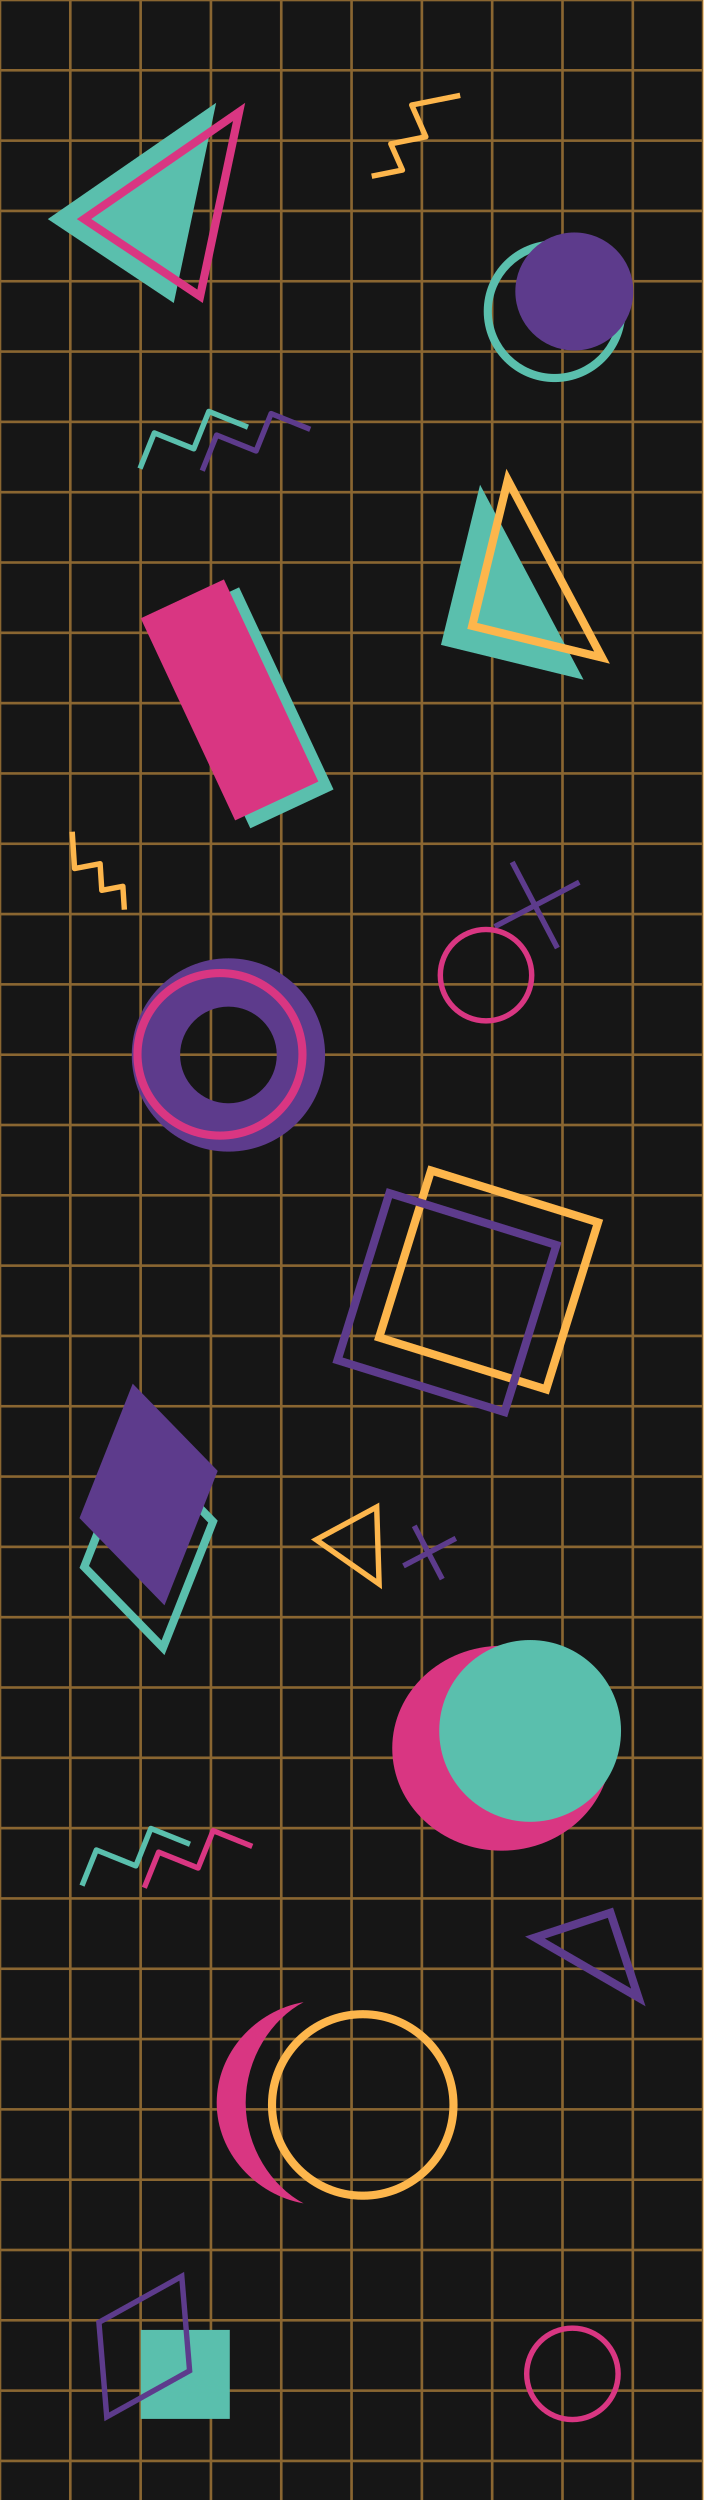
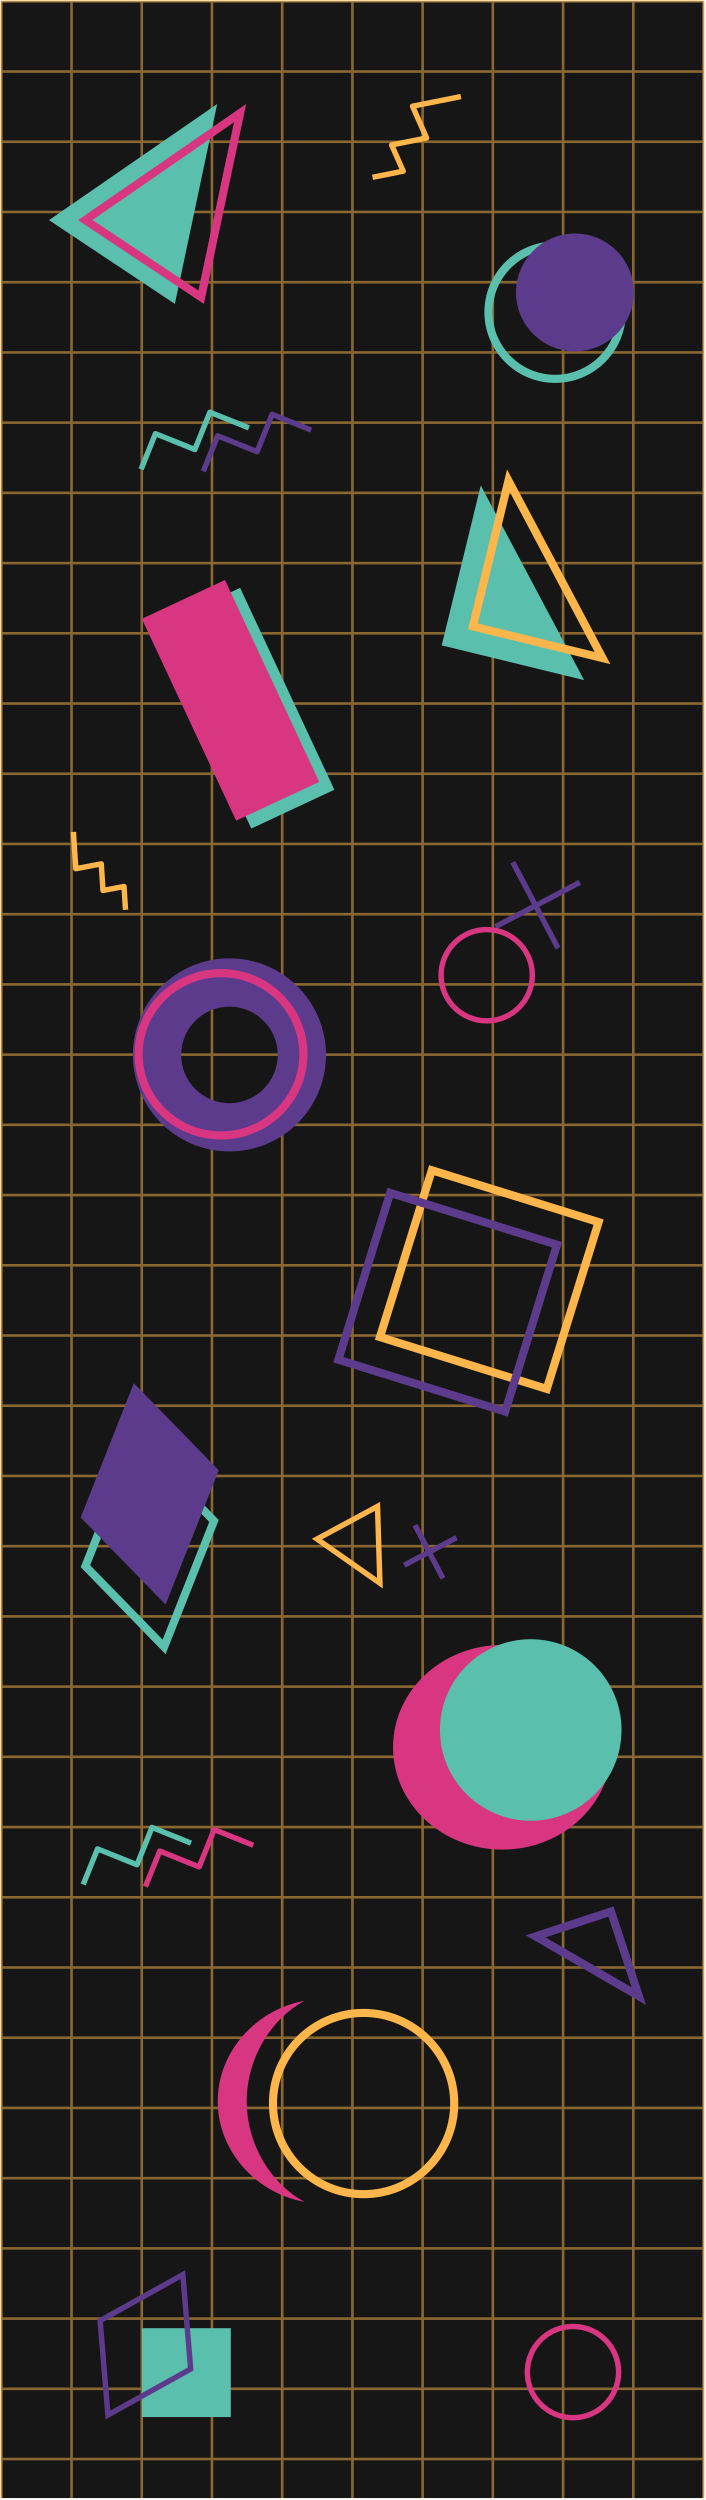
- <svg xmlns="http://www.w3.org/2000/svg" width="100%" height="100%" viewBox="0 0 1080 3840" version="1.1" xml:space="preserve" style="fill-rule:evenodd;clip-rule:evenodd;stroke-linejoin:round;stroke-miterlimit:1.5;">
+ <svg xmlns="http://www.w3.org/2000/svg" width="100%" height="100%" viewBox="0 0 1085 3845" version="1.1" xml:space="preserve" style="fill-rule:evenodd;clip-rule:evenodd;stroke-linejoin:round;stroke-miterlimit:1.5;">
  <g>
-     <path d="M-0,0L1080,0L1080,3840L-0,3840L-0,0Z" style="fill:#161616;" />
+     <path d="M2.021,2.021L1082.02,2.021L1082.02,3842.02L2.021,3842.02L2.021,2.021Z" style="fill:#161616;" />
  </g>
  <g opacity="0.5">
-     <path d="M1080,108L0,108" style="fill:none;stroke:#fdb64c;stroke-width:4.04px;" />
-     <path d="M1080,1296L0,1296" style="fill:none;stroke:#fdb64c;stroke-width:4.04px;" />
-     <path d="M1080,2484L0,2484" style="fill:none;stroke:#fdb64c;stroke-width:4.04px;" />
-     <path d="M1080,-0L0,0" style="fill:none;stroke:#fdb64c;stroke-width:4.04px;" />
-     <path d="M1080,1188L0,1188" style="fill:none;stroke:#fdb64c;stroke-width:4.04px;" />
-     <path d="M1080,2376L0,2376" style="fill:none;stroke:#fdb64c;stroke-width:4.04px;" />
-     <path d="M1080,216L0,216" style="fill:none;stroke:#fdb64c;stroke-width:4.04px;" />
-     <path d="M1080,1404L0,1404" style="fill:none;stroke:#fdb64c;stroke-width:4.04px;" />
-     <path d="M1080,2592L0,2592" style="fill:none;stroke:#fdb64c;stroke-width:4.04px;" />
-     <path d="M1080,324L0,324" style="fill:none;stroke:#fdb64c;stroke-width:4.04px;" />
-     <path d="M1080,1512L0,1512" style="fill:none;stroke:#fdb64c;stroke-width:4.04px;" />
-     <path d="M1080,2700L0,2700" style="fill:none;stroke:#fdb64c;stroke-width:4.04px;" />
-     <path d="M1080,432L0,432" style="fill:none;stroke:#fdb64c;stroke-width:4.04px;" />
-     <path d="M1080,1620L0,1620" style="fill:none;stroke:#fdb64c;stroke-width:4.04px;" />
-     <path d="M1080,2808L0,2808" style="fill:none;stroke:#fdb64c;stroke-width:4.04px;" />
-     <path d="M1080,540L0,540" style="fill:none;stroke:#fdb64c;stroke-width:4.04px;" />
-     <path d="M1080,1728L0,1728" style="fill:none;stroke:#fdb64c;stroke-width:4.04px;" />
-     <path d="M1080,2916L0,2916" style="fill:none;stroke:#fdb64c;stroke-width:4.04px;" />
-     <path d="M1080,648L0,648" style="fill:none;stroke:#fdb64c;stroke-width:4.04px;" />
-     <path d="M1080,1836L0,1836" style="fill:none;stroke:#fdb64c;stroke-width:4.04px;" />
-     <path d="M1080,3024L0,3024" style="fill:none;stroke:#fdb64c;stroke-width:4.04px;" />
-     <path d="M1080,756L0,756" style="fill:none;stroke:#fdb64c;stroke-width:4.04px;" />
-     <path d="M1080,1944L0,1944" style="fill:none;stroke:#fdb64c;stroke-width:4.04px;" />
-     <path d="M1080,3132L0,3132" style="fill:none;stroke:#fdb64c;stroke-width:4.04px;" />
-     <path d="M1080,864L0,864" style="fill:none;stroke:#fdb64c;stroke-width:4.04px;" />
-     <path d="M1080,2052L0,2052" style="fill:none;stroke:#fdb64c;stroke-width:4.04px;" />
-     <path d="M1080,3240L0,3240" style="fill:none;stroke:#fdb64c;stroke-width:4.04px;" />
-     <path d="M1080,972L0,972" style="fill:none;stroke:#fdb64c;stroke-width:4.04px;" />
-     <path d="M1080,2160L0,2160" style="fill:none;stroke:#fdb64c;stroke-width:4.04px;" />
-     <path d="M1080,3348L0,3348" style="fill:none;stroke:#fdb64c;stroke-width:4.04px;" />
-     <path d="M1080,1080L0,1080" style="fill:none;stroke:#fdb64c;stroke-width:4.04px;" />
-     <path d="M1080,2268L0,2268" style="fill:none;stroke:#fdb64c;stroke-width:4.04px;" />
-     <path d="M1080,3456L0,3456" style="fill:none;stroke:#fdb64c;stroke-width:4.04px;" />
-     <path d="M1080,3564L0,3564" style="fill:none;stroke:#fdb64c;stroke-width:4.04px;" />
-     <path d="M1080,3672L0,3672" style="fill:none;stroke:#fdb64c;stroke-width:4.04px;" />
-     <path d="M1080,3780L0,3780" style="fill:none;stroke:#fdb64c;stroke-width:4.04px;" />
-     <path d="M108,0L108,3840" style="fill:none;stroke:#fdb64c;stroke-width:4.04px;" />
-     <path d="M0,0L0,3840" style="fill:none;stroke:#fdb64c;stroke-width:4.04px;" />
-     <path d="M216,0L216,3840" style="fill:none;stroke:#fdb64c;stroke-width:4.04px;" />
-     <path d="M324,0L324,3840" style="fill:none;stroke:#fdb64c;stroke-width:4.04px;" />
-     <path d="M432,0L432,3840" style="fill:none;stroke:#fdb64c;stroke-width:4.04px;" />
-     <path d="M540,-0L540,3840" style="fill:none;stroke:#fdb64c;stroke-width:4.04px;" />
-     <path d="M648,0L648,3840" style="fill:none;stroke:#fdb64c;stroke-width:4.04px;" />
-     <path d="M756,-0L756,3840" style="fill:none;stroke:#fdb64c;stroke-width:4.04px;" />
-     <path d="M864,0L864,3840" style="fill:none;stroke:#fdb64c;stroke-width:4.04px;" />
-     <path d="M972,-0L972,3840" style="fill:none;stroke:#fdb64c;stroke-width:4.04px;" />
-     <path d="M1080,0L1080,3840" style="fill:none;stroke:#fdb64c;stroke-width:4.04px;" />
+     <path d="M1082.02,110.021L2.021,110.021" style="fill:none;stroke:#fdb64c;stroke-width:4.04px;" />
+     <path d="M1082.02,1298.02L2.021,1298.02" style="fill:none;stroke:#fdb64c;stroke-width:4.04px;" />
+     <path d="M1082.02,2486.02L2.021,2486.02" style="fill:none;stroke:#fdb64c;stroke-width:4.04px;" />
+     <path d="M1082.02,2.021L2.021,2.021" style="fill:none;stroke:#fdb64c;stroke-width:4.04px;" />
+     <path d="M1082.02,1190.02L2.021,1190.02" style="fill:none;stroke:#fdb64c;stroke-width:4.04px;" />
+     <path d="M1082.02,2378.02L2.021,2378.02" style="fill:none;stroke:#fdb64c;stroke-width:4.04px;" />
+     <path d="M1082.02,218.021L2.021,218.021" style="fill:none;stroke:#fdb64c;stroke-width:4.04px;" />
+     <path d="M1082.02,1406.02L2.021,1406.02" style="fill:none;stroke:#fdb64c;stroke-width:4.04px;" />
+     <path d="M1082.02,2594.02L2.021,2594.02" style="fill:none;stroke:#fdb64c;stroke-width:4.04px;" />
+     <path d="M1082.02,326.021L2.021,326.021" style="fill:none;stroke:#fdb64c;stroke-width:4.04px;" />
+     <path d="M1082.02,1514.02L2.021,1514.02" style="fill:none;stroke:#fdb64c;stroke-width:4.04px;" />
+     <path d="M1082.02,2702.02L2.021,2702.02" style="fill:none;stroke:#fdb64c;stroke-width:4.04px;" />
+     <path d="M1082.02,434.021L2.021,434.021" style="fill:none;stroke:#fdb64c;stroke-width:4.04px;" />
+     <path d="M1082.02,1622.02L2.021,1622.02" style="fill:none;stroke:#fdb64c;stroke-width:4.04px;" />
+     <path d="M1082.02,2810.02L2.021,2810.02" style="fill:none;stroke:#fdb64c;stroke-width:4.04px;" />
+     <path d="M1082.02,542.021L2.021,542.021" style="fill:none;stroke:#fdb64c;stroke-width:4.04px;" />
+     <path d="M1082.02,1730.02L2.021,1730.02" style="fill:none;stroke:#fdb64c;stroke-width:4.04px;" />
+     <path d="M1082.02,2918.02L2.021,2918.02" style="fill:none;stroke:#fdb64c;stroke-width:4.04px;" />
+     <path d="M1082.02,650.021L2.021,650.021" style="fill:none;stroke:#fdb64c;stroke-width:4.04px;" />
+     <path d="M1082.02,1838.02L2.021,1838.02" style="fill:none;stroke:#fdb64c;stroke-width:4.04px;" />
+     <path d="M1082.02,3026.02L2.021,3026.02" style="fill:none;stroke:#fdb64c;stroke-width:4.04px;" />
+     <path d="M1082.02,758.021L2.021,758.021" style="fill:none;stroke:#fdb64c;stroke-width:4.04px;" />
+     <path d="M1082.02,1946.02L2.021,1946.02" style="fill:none;stroke:#fdb64c;stroke-width:4.04px;" />
+     <path d="M1082.02,3134.02L2.021,3134.02" style="fill:none;stroke:#fdb64c;stroke-width:4.04px;" />
+     <path d="M1082.02,866.021L2.021,866.021" style="fill:none;stroke:#fdb64c;stroke-width:4.04px;" />
+     <path d="M1082.02,2054.02L2.021,2054.02" style="fill:none;stroke:#fdb64c;stroke-width:4.04px;" />
+     <path d="M1082.02,3242.02L2.021,3242.02" style="fill:none;stroke:#fdb64c;stroke-width:4.04px;" />
+     <path d="M1082.02,974.021L2.021,974.021" style="fill:none;stroke:#fdb64c;stroke-width:4.04px;" />
+     <path d="M1082.02,2162.02L2.021,2162.02" style="fill:none;stroke:#fdb64c;stroke-width:4.04px;" />
+     <path d="M1082.02,3350.02L2.021,3350.02" style="fill:none;stroke:#fdb64c;stroke-width:4.04px;" />
+     <path d="M1082.02,1082.02L2.021,1082.02" style="fill:none;stroke:#fdb64c;stroke-width:4.04px;" />
+     <path d="M1082.02,2270.02L2.021,2270.02" style="fill:none;stroke:#fdb64c;stroke-width:4.04px;" />
+     <path d="M1082.02,3458.02L2.021,3458.02" style="fill:none;stroke:#fdb64c;stroke-width:4.04px;" />
+     <path d="M1082.02,3566.02L2.021,3566.02" style="fill:none;stroke:#fdb64c;stroke-width:4.04px;" />
+     <path d="M1082.02,3674.02L2.021,3674.02" style="fill:none;stroke:#fdb64c;stroke-width:4.04px;" />
+     <path d="M1082.02,3782.02L2.021,3782.02" style="fill:none;stroke:#fdb64c;stroke-width:4.04px;" />
+     <path d="M110.021,2.021L110.021,3842.02" style="fill:none;stroke:#fdb64c;stroke-width:4.04px;" />
+     <path d="M2.021,2.021L2.021,3842.02" style="fill:none;stroke:#fdb64c;stroke-width:4.04px;" />
+     <path d="M218.021,2.021L218.021,3842.02" style="fill:none;stroke:#fdb64c;stroke-width:4.04px;" />
+     <path d="M326.021,2.021L326.021,3842.02" style="fill:none;stroke:#fdb64c;stroke-width:4.04px;" />
+     <path d="M434.021,2.021L434.021,3842.02" style="fill:none;stroke:#fdb64c;stroke-width:4.04px;" />
+     <path d="M542.021,2.021L542.021,3842.02" style="fill:none;stroke:#fdb64c;stroke-width:4.04px;" />
+     <path d="M650.021,2.021L650.021,3842.02" style="fill:none;stroke:#fdb64c;stroke-width:4.04px;" />
+     <path d="M758.021,2.021L758.021,3842.02" style="fill:none;stroke:#fdb64c;stroke-width:4.04px;" />
+     <path d="M866.021,2.021L866.021,3842.02" style="fill:none;stroke:#fdb64c;stroke-width:4.04px;" />
+     <path d="M974.021,2.021L974.021,3842.02" style="fill:none;stroke:#fdb64c;stroke-width:4.04px;" />
+     <path d="M1082.02,2.021L1082.02,3842.02" style="fill:none;stroke:#fdb64c;stroke-width:4.04px;" />
  </g>
  <g>
-     <path d="M332.007,157.886L266.936,465.438L73.328,336.513L332.007,157.886Z" style="fill:#5abfad;" />
-     <path d="M376.6,157.886L311.53,465.438L117.921,336.513L376.6,157.886ZM357.873,186.008C357.873,186.008 140.191,336.325 140.191,336.325C140.191,336.325 303.116,444.818 303.116,444.818L357.873,186.008Z" style="fill:#d93682;" />
+     <path d="M334.028,159.907L268.957,467.459L75.348,338.534L334.028,159.907Z" style="fill:#5abfad;" />
+     <path d="M378.621,159.907L313.55,467.459L119.941,338.534L378.621,159.907ZM359.894,188.029L142.212,338.346L305.136,446.838L359.894,188.029Z" style="fill:#d93682;" />
  </g>
  <g>
-     <path d="M851.769,369.351C911.802,369.351 960.541,418.09 960.541,478.123C960.541,538.156 911.802,586.895 851.769,586.895C791.736,586.895 742.997,538.156 742.997,478.123C742.997,418.09 791.736,369.351 851.769,369.351ZM851.769,381.851C798.635,381.851 755.497,424.989 755.497,478.123C755.497,531.257 798.635,574.395 851.769,574.395C904.903,574.395 948.041,531.257 948.041,478.123C948.041,424.989 904.903,381.851 851.769,381.851Z" style="fill:#5abfad;" />
-     <circle cx="882.182" cy="447.71" r="90.628" style="fill:#5d3b8c;" />
+     <path d="M853.79,371.371C913.823,371.371 962.562,420.11 962.562,480.143C962.562,540.176 913.823,588.916 853.79,588.916C793.757,588.916 745.018,540.176 745.018,480.143C745.018,420.11 793.757,371.371 853.79,371.371ZM853.79,383.871C800.656,383.871 757.518,427.009 757.518,480.143C757.518,533.277 800.656,576.416 853.79,576.416C906.924,576.416 950.062,533.277 950.062,480.143C950.062,427.009 906.924,383.871 853.79,383.871Z" style="fill:#5abfad;" />
+     <circle cx="884.203" cy="449.731" r="90.628" style="fill:#5d3b8c;" />
  </g>
  <g>
-     <path d="M367.265,902.122L512.275,1212.58L384.478,1272.27L239.469,961.813L367.265,902.122Z" style="fill:#5abfad;" />
-     <path d="M343.941,889.989L488.95,1200.45L361.153,1260.14L216.144,949.68L343.941,889.989Z" style="fill:#d93682;" />
+     <path d="M369.286,904.142L514.295,1214.6L386.499,1274.29L241.489,963.834L369.286,904.142Z" style="fill:#5abfad;" />
+     <path d="M345.961,892.009L490.971,1202.47L363.174,1262.16L218.165,951.7L345.961,892.009Z" style="fill:#d93682;" />
  </g>
  <g>
-     <path d="M737.372,744.546L896.342,1044.05L677.309,990.583L737.372,744.546Z" style="fill:#5abfad;" />
-     <path d="M777.812,719.976L936.782,1019.48L717.749,966.013L777.812,719.976ZM782.167,754.844C782.167,754.844 732.857,956.834 732.857,956.834L912.678,1000.73L782.167,754.844Z" style="fill:#fdb64c;" />
-     <path d="M991.618,3081.79L806.521,2974.53L941.627,2930.03L991.618,3081.79ZM969.471,3054.51L933.665,2945.81L836.897,2977.69L969.471,3054.51Z" style="fill:#5d3b8c;" />
+     <path d="M739.393,746.567L898.363,1046.07L679.33,992.603L739.393,746.567Z" style="fill:#5abfad;" />
+     <path d="M779.833,721.997L938.803,1021.5L719.77,968.034L779.833,721.997ZM784.188,756.865L734.878,958.855L914.698,1002.75L784.188,756.865Z" style="fill:#fdb64c;" />
+   </g>
+   <path d="M993.639,3083.81L808.542,2976.56L943.648,2932.05L993.639,3083.81ZM971.492,3056.53L935.686,2947.84L838.918,2979.71L971.492,3056.53Z" style="fill:#5d3b8c;" />
+   <g>
+     <path d="M352.882,1473.95C434.833,1473.95 501.366,1540.49 501.366,1622.44C501.366,1704.39 434.833,1770.92 352.882,1770.92C270.931,1770.92 204.398,1704.39 204.398,1622.44C204.398,1540.49 270.931,1473.95 352.882,1473.95ZM352.882,1548.19C393.857,1548.19 427.124,1581.46 427.124,1622.44C427.124,1663.41 393.857,1696.68 352.882,1696.68C311.907,1696.68 278.64,1663.41 278.64,1622.44C278.64,1581.46 311.907,1548.19 352.882,1548.19Z" style="fill:#5d3b8c;" />
+     <path d="M339.902,1490.42C413.29,1490.42 472.873,1549.15 472.873,1621.49C472.873,1693.83 413.29,1752.56 339.902,1752.56C266.513,1752.56 206.931,1693.83 206.931,1621.49C206.931,1549.15 266.513,1490.42 339.902,1490.42ZM339.902,1502.92C273.461,1502.92 219.431,1556 219.431,1621.49C219.431,1686.98 273.461,1740.06 339.902,1740.06C406.342,1740.06 460.373,1686.98 460.373,1621.49C460.373,1556 406.342,1502.92 339.902,1502.92Z" style="fill:#d93682;" />
  </g>
  <g>
-     <path d="M350.861,1471.93C432.812,1471.93 499.346,1538.47 499.346,1620.42C499.346,1702.37 432.812,1768.9 350.861,1768.9C268.911,1768.9 202.377,1702.37 202.377,1620.42C202.377,1538.47 268.911,1471.93 350.861,1471.93ZM350.861,1546.17C391.837,1546.17 425.104,1579.44 425.104,1620.42C425.104,1661.39 391.837,1694.66 350.861,1694.66C309.886,1694.66 276.619,1661.39 276.619,1620.42C276.619,1579.44 309.886,1546.17 350.861,1546.17Z" style="fill:#5d3b8c;" />
-     <path d="M337.881,1488.4C411.269,1488.4 470.852,1547.13 470.852,1619.47C470.852,1691.81 411.269,1750.54 337.881,1750.54C264.492,1750.54 204.91,1691.81 204.91,1619.47C204.91,1547.13 264.492,1488.4 337.881,1488.4ZM337.881,1500.9C271.44,1500.9 217.41,1553.98 217.41,1619.47C217.41,1684.96 271.44,1738.04 337.881,1738.04C404.321,1738.04 458.352,1684.96 458.352,1619.47C458.352,1553.98 404.321,1500.9 337.881,1500.9Z" style="fill:#d93682;" />
+     <ellipse cx="772.611" cy="2687.32" rx="168.113" ry="157.349" style="fill:#d93682;" />
+     <circle cx="816.302" cy="2660.72" r="139.62" style="fill:#5abfad;" />
  </g>
  <g>
-     <ellipse cx="770.591" cy="2685.3" rx="168.113" ry="157.349" style="fill:#d93682;" />
-     <circle cx="814.281" cy="2658.7" r="139.62" style="fill:#5abfad;" />
+     <path d="M928.467,1875.52L845.016,2143.99L576.548,2060.54L659.999,1792.07L928.467,1875.52ZM912.82,1883.75L668.225,1807.72L592.195,2052.31L836.79,2128.34L912.82,1883.75Z" style="fill:#fdb64c;" />
+     <path d="M864.514,1910.35L781.064,2178.81L512.596,2095.36L596.046,1826.89L864.514,1910.35ZM848.867,1918.57L604.272,1842.54L528.243,2087.14L772.837,2163.17L848.867,1918.57Z" style="fill:#5d3b8c;" />
  </g>
  <g>
-     <path d="M926.446,1873.5L842.996,2141.97L574.528,2058.52L657.978,1790.05L926.446,1873.5ZM910.799,1881.73C910.799,1881.73 666.204,1805.7 666.204,1805.7C652.386,1850.15 603.993,2005.84 590.175,2050.29L834.769,2126.32L910.799,1881.73Z" style="fill:#fdb64c;" />
-     <path d="M862.493,1908.33L779.043,2176.79L510.575,2093.34L594.025,1824.88L862.493,1908.33ZM846.846,1916.55L602.251,1840.52L526.222,2085.12L770.817,2161.15L846.846,1916.55Z" style="fill:#5d3b8c;" />
+     <path d="M205.867,2203.79L336.414,2337.78L254.653,2544.27L124.106,2410.27L205.867,2203.79ZM210.383,2226.34L138.708,2407.35L250.137,2521.72L321.812,2340.71L210.383,2226.34Z" style="fill:#5abfad;" />
+     <path d="M205.867,2127.33L336.414,2261.33L254.653,2467.81L124.106,2333.82L205.867,2127.33Z" style="fill:#5d3b8c;" />
  </g>
  <g>
-     <path d="M203.846,2201.77L334.394,2335.76L252.632,2542.25L122.085,2408.25L203.846,2201.77ZM208.362,2224.31C208.362,2224.31 136.687,2405.33 136.687,2405.33L248.116,2519.7C267.49,2470.77 319.791,2338.69 319.791,2338.69L208.362,2224.31Z" style="fill:#5abfad;" />
-     <path d="M203.846,2125.31L334.394,2259.31L252.632,2465.79L122.085,2331.8L203.846,2125.31Z" style="fill:#5d3b8c;" />
+     <path d="M468.411,3077.26C419.267,3103.02 379.368,3163.42 379.368,3231.85C379.368,3300.27 419.267,3360.67 468.411,3386.44C394.695,3373.55 334.846,3308.72 334.846,3231.85C334.846,3154.98 394.695,3090.14 468.411,3077.26Z" style="fill:#d93682;" />
+     <path d="M559.21,3089.6C639.588,3089.6 704.844,3154.85 704.844,3235.23C704.844,3315.61 639.588,3380.87 559.21,3380.87C478.832,3380.87 413.575,3315.61 413.575,3235.23C413.575,3154.85 478.832,3089.6 559.21,3089.6ZM559.21,3102.1C485.731,3102.1 426.075,3161.75 426.075,3235.23C426.075,3308.71 485.731,3368.37 559.21,3368.37C632.689,3368.37 692.344,3308.71 692.344,3235.23C692.344,3161.75 632.689,3102.1 559.21,3102.1Z" style="fill:#fdb64c;" />
+   </g>
+   <path d="M708.844,148.464L634.46,163.36L656.093,212.176L602.307,222.946L620.157,263.226L572.952,272.679" style="fill:none;stroke:#fdb64c;stroke-width:8.33px;" />
+   <path d="M112.924,1279.53L116.569,1336.08L155.758,1328.66L158.393,1369.55L190.729,1363.42L193.042,1399.31" style="fill:none;stroke:#fdb64c;stroke-width:8.33px;" />
+   <g>
+     <path d="M478.535,661.486L418.463,637.296L395.342,694.71L334.738,670.306L312.688,725.062" style="fill:none;stroke:#5d3b8c;stroke-width:8.33px;" />
+     <path d="M382.869,658.179L322.796,633.988L299.676,691.403L239.071,666.998L217.022,721.755" style="fill:none;stroke:#5abfad;stroke-width:8.33px;" />
  </g>
  <g>
-     <path d="M466.39,3075.24C417.246,3101 377.347,3161.4 377.347,3229.83C377.347,3298.25 417.246,3358.65 466.39,3384.42C392.674,3371.53 332.826,3306.7 332.826,3229.83C332.826,3152.95 392.674,3088.12 466.39,3075.24Z" style="fill:#d93682;" />
-     <path d="M557.189,3087.57C637.567,3087.57 702.824,3152.83 702.824,3233.21C702.824,3313.59 637.567,3378.84 557.189,3378.84C476.811,3378.84 411.554,3313.59 411.554,3233.21C411.554,3152.83 476.811,3087.57 557.189,3087.57ZM557.189,3100.07C483.71,3100.07 424.054,3159.73 424.054,3233.21C424.054,3306.69 483.71,3366.34 557.189,3366.34C630.668,3366.34 690.324,3306.69 690.324,3233.21C690.324,3159.73 630.668,3100.07 557.189,3100.07Z" style="fill:#fdb64c;" />
-   </g>
-   <path d="M706.823,146.444L632.439,161.339L654.072,210.155L600.286,220.926L618.137,261.205L570.931,270.658" style="fill:none;stroke:#fdb64c;stroke-width:8.33px;" />
-   <path d="M110.904,1277.51L114.548,1334.06L153.737,1326.64L156.372,1367.53L188.709,1361.4L191.022,1397.29" style="fill:none;stroke:#fdb64c;stroke-width:8.33px;" />
-   <g>
-     <path d="M476.515,659.466L416.442,635.275L393.322,692.69L332.717,668.285L310.667,723.042" style="fill:none;stroke:#5d3b8c;stroke-width:8.33px;" />
-     <path d="M380.848,656.158L320.775,631.967L297.655,689.382L237.051,664.977L215.001,719.734" style="fill:none;stroke:#5abfad;stroke-width:8.33px;" />
+     <path d="M389.492,2838.09L329.42,2813.9L306.299,2871.32L245.695,2846.91L223.645,2901.67" style="fill:none;stroke:#d93682;stroke-width:8.33px;" />
+     <path d="M293.826,2834.78L233.753,2810.6L210.633,2868.01L150.028,2843.61L127.979,2898.36" style="fill:none;stroke:#5abfad;stroke-width:8.33px;" />
  </g>
  <g>
-     <path d="M387.472,2836.07L327.399,2811.88L304.279,2869.3L243.674,2844.89L221.624,2899.65" style="fill:none;stroke:#d93682;stroke-width:8.33px;" />
-     <path d="M291.805,2832.76L231.732,2808.57L208.612,2865.99L148.008,2841.58L125.958,2896.34" style="fill:none;stroke:#5abfad;stroke-width:8.33px;" />
+     <path d="M761.92,1425.32L891.782,1357.07" style="fill:none;stroke:#5d3b8c;stroke-width:8.33px;" />
+     <path d="M788.736,1326.12L858.133,1458.18" style="fill:none;stroke:#5d3b8c;stroke-width:8.33px;" />
  </g>
+   <path d="M748.532,1425.52C789.574,1425.52 822.894,1458.84 822.894,1499.88C822.894,1540.93 789.574,1574.25 748.532,1574.25C707.49,1574.25 674.169,1540.93 674.169,1499.88C674.169,1458.84 707.49,1425.52 748.532,1425.52ZM748.532,1433.86C712.089,1433.86 682.503,1463.44 682.503,1499.88C682.503,1536.33 712.089,1565.91 748.532,1565.91C784.974,1565.91 814.561,1536.33 814.561,1499.88C814.561,1463.44 784.974,1433.86 748.532,1433.86Z" style="fill:#d93682;" />
+   <path d="M881.23,3573.9C922.272,3573.9 955.593,3607.22 955.593,3648.26C955.593,3689.31 922.272,3722.62 881.23,3722.62C840.189,3722.62 806.868,3689.31 806.868,3648.26C806.868,3607.22 840.189,3573.9 881.23,3573.9ZM881.23,3582.23C844.788,3582.23 815.201,3611.82 815.201,3648.26C815.201,3684.7 844.788,3714.29 881.23,3714.29C917.673,3714.29 947.26,3684.7 947.26,3648.26C947.26,3611.82 917.673,3582.23 881.23,3582.23Z" style="fill:#d93682;" />
  <g>
-     <path d="M759.899,1423.3L889.762,1355.05" style="fill:none;stroke:#5d3b8c;stroke-width:8.33px;" />
-     <path d="M786.715,1324.1L856.112,1456.16" style="fill:none;stroke:#5d3b8c;stroke-width:8.33px;" />
-   </g>
-   <path d="M746.511,1423.5C787.553,1423.5 820.874,1456.82 820.874,1497.86C820.874,1538.91 787.553,1572.23 746.511,1572.23C705.469,1572.23 672.149,1538.91 672.149,1497.86C672.149,1456.82 705.469,1423.5 746.511,1423.5ZM746.511,1431.84C710.069,1431.84 680.482,1461.42 680.482,1497.86C680.482,1534.31 710.069,1563.89 746.511,1563.89C782.954,1563.89 812.54,1534.31 812.54,1497.86C812.54,1461.42 782.954,1431.84 746.511,1431.84Z" style="fill:#d93682;" />
-   <path d="M879.21,3571.88C920.251,3571.88 953.572,3605.2 953.572,3646.24C953.572,3687.28 920.251,3720.61 879.21,3720.61C838.168,3720.61 804.847,3687.28 804.847,3646.24C804.847,3605.2 838.168,3571.88 879.21,3571.88ZM879.21,3580.21C842.767,3580.21 813.181,3609.8 813.181,3646.24C813.181,3682.68 842.767,3712.27 879.21,3712.27C915.652,3712.27 945.239,3682.68 945.239,3646.24C945.239,3609.8 915.652,3580.21 879.21,3580.21Z" style="fill:#d93682;" />
-   <g>
-     <path d="M586.726,2441.15L477.62,2364.55L582.544,2307.9L586.726,2441.15ZM577.874,2424.75L574.638,2321.64L493.444,2365.47L577.874,2424.75Z" style="fill:#fdb64c;" />
+     <path d="M588.747,2443.17L479.641,2366.57L584.565,2309.92L588.747,2443.17ZM579.895,2426.77L576.659,2323.66L495.465,2367.49L579.895,2426.77Z" style="fill:#fdb64c;" />
    <g>
-       <path d="M619.683,2405.16L700.125,2362.89" style="fill:none;stroke:#5d3b8c;stroke-width:8.33px;" />
-       <path d="M636.293,2343.71L679.281,2425.51" style="fill:none;stroke:#5d3b8c;stroke-width:8.33px;" />
+       <path d="M621.703,2407.18L702.146,2364.91" style="fill:none;stroke:#5d3b8c;stroke-width:8.33px;" />
+       <path d="M638.314,2345.74L681.302,2427.54" style="fill:none;stroke:#5d3b8c;stroke-width:8.33px;" />
    </g>
  </g>
  <g>
-     <rect x="216.266" y="3578.74" width="136.676" height="136.676" style="fill:#5abfad;" />
-     <path d="M282.804,3489.57L295.602,3643.79L160.364,3719.01L147.567,3564.79L282.804,3489.57ZM275.568,3503.13L156.316,3569.46C156.316,3569.46 167.601,3705.45 167.601,3705.45L286.853,3639.12L275.568,3503.13Z" style="fill:#5d3b8c;" />
+     <rect x="218.286" y="3580.76" width="136.676" height="136.676" style="fill:#5abfad;" />
+     <path d="M284.825,3491.59L297.623,3645.81L162.385,3721.03L149.587,3566.81L284.825,3491.59ZM277.589,3505.15L158.337,3571.48L169.622,3707.47L288.874,3641.14L277.589,3505.15Z" style="fill:#5d3b8c;" />
  </g>
</svg>
